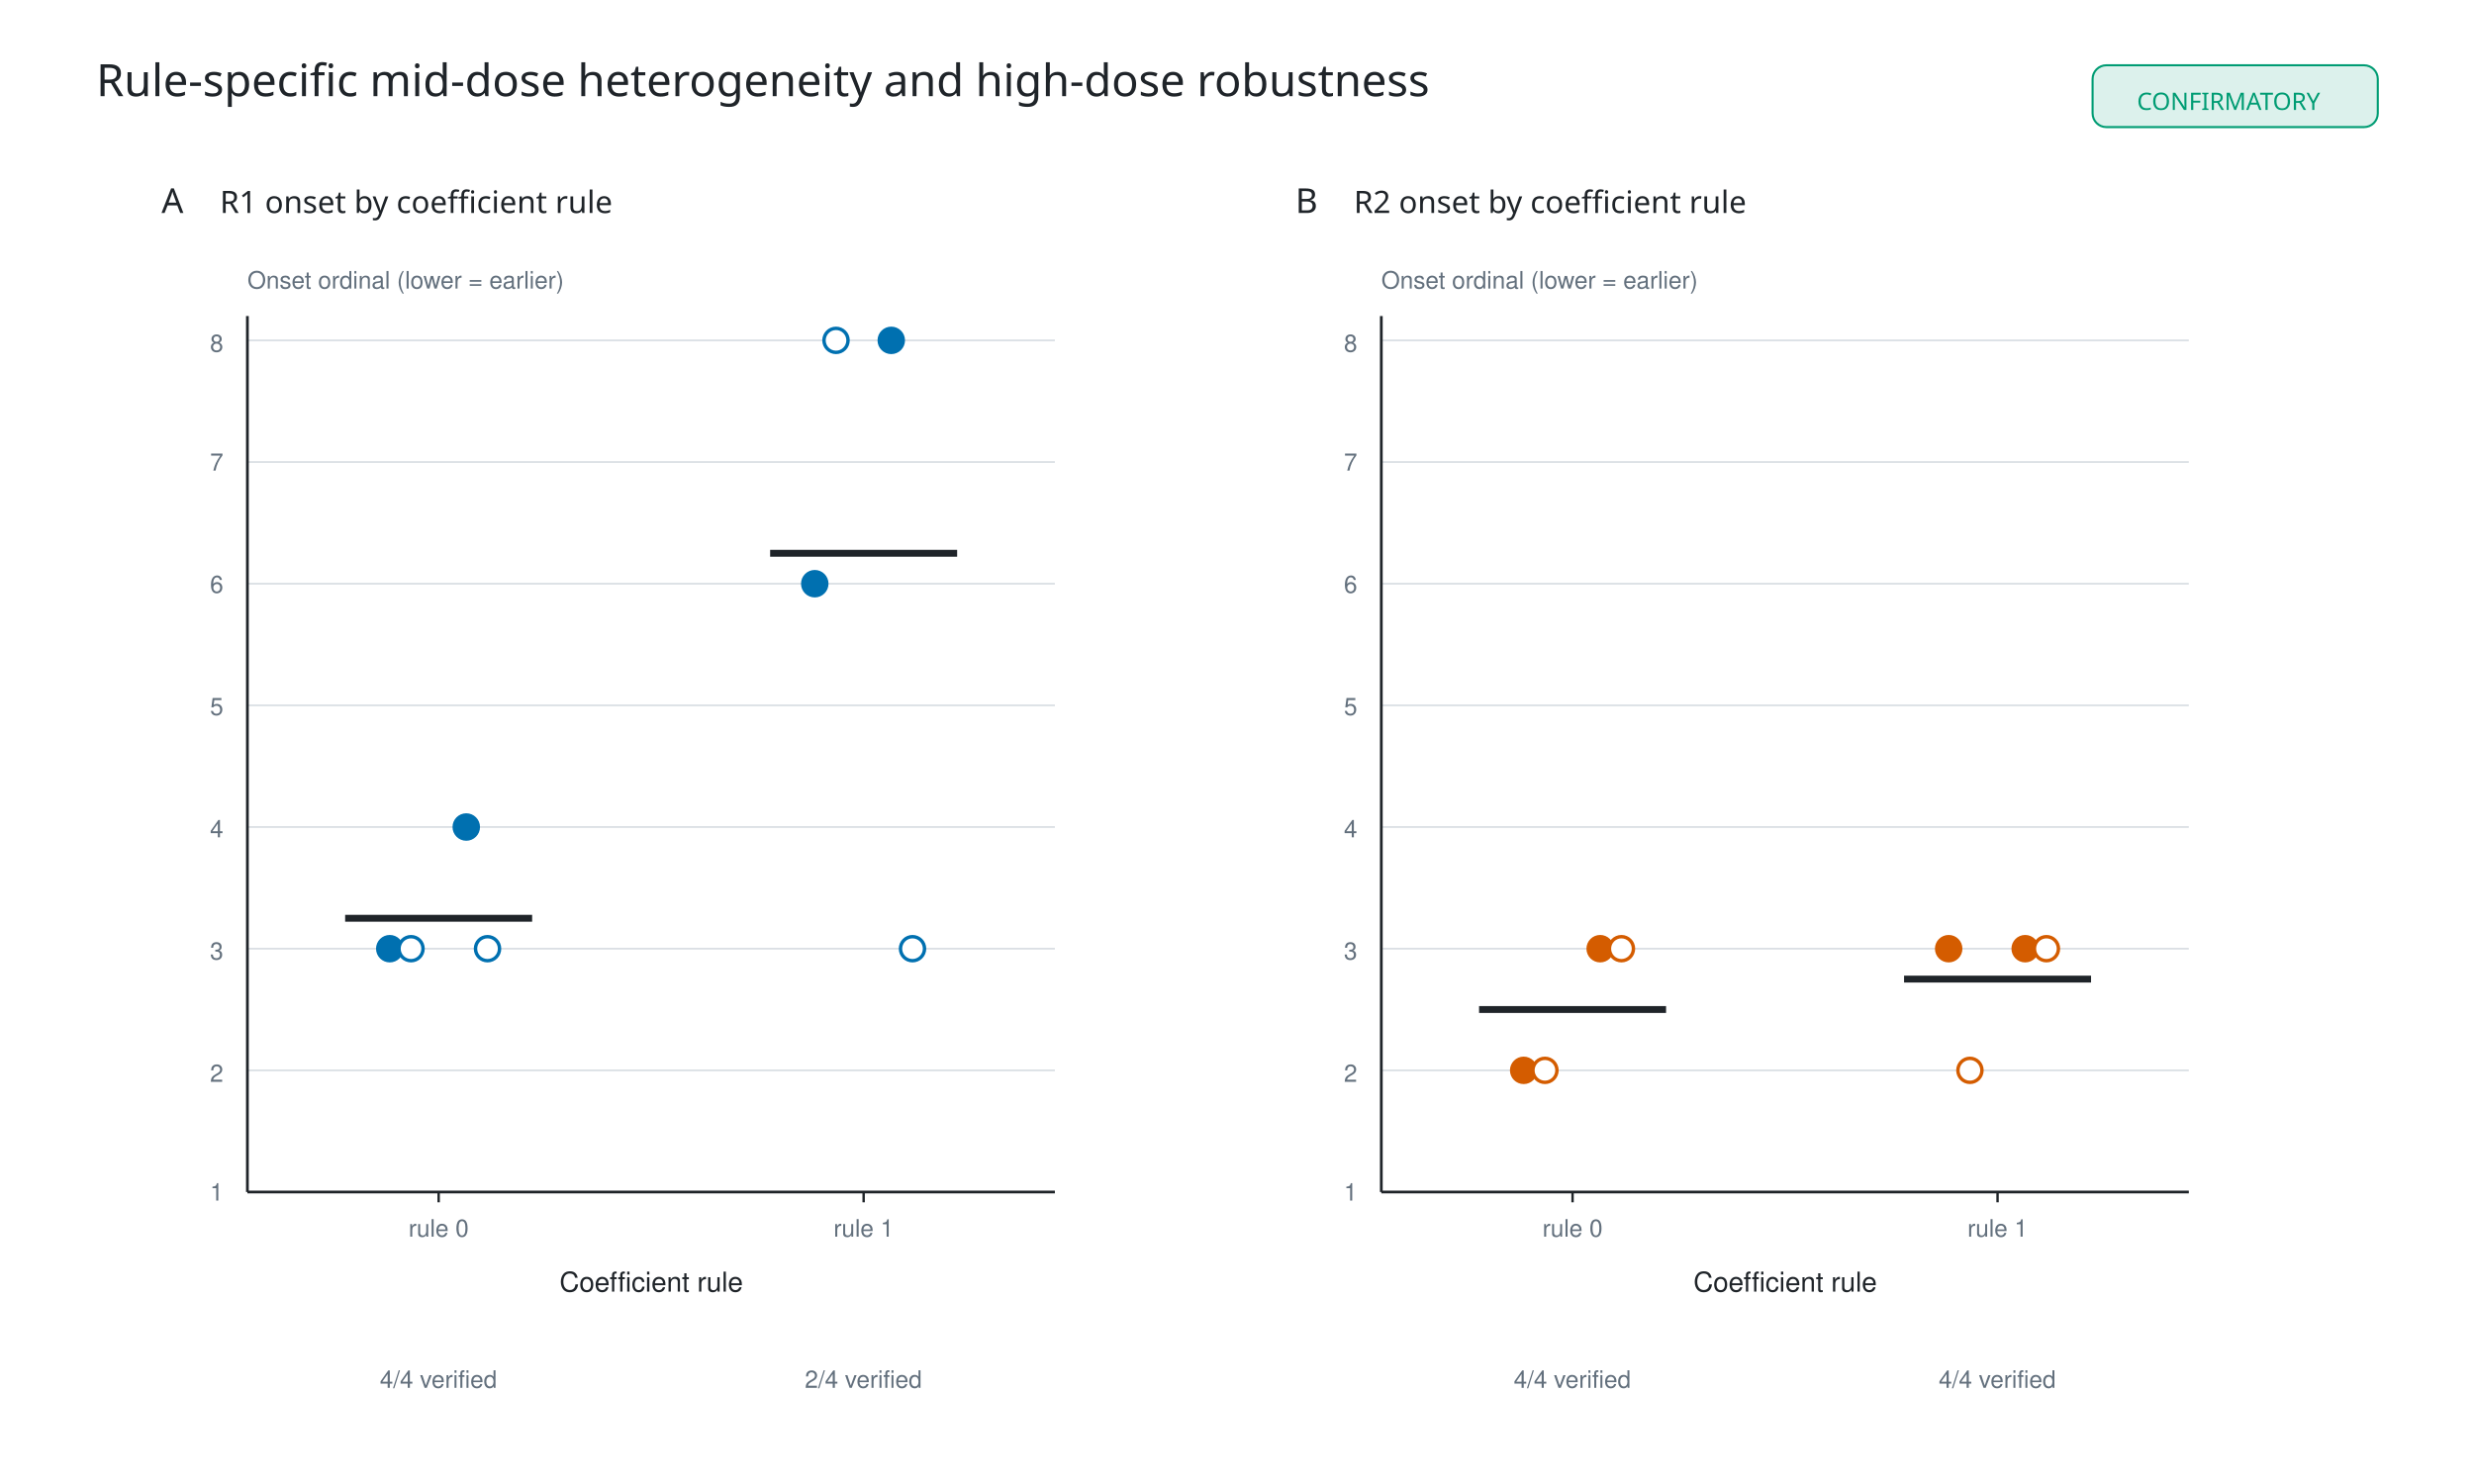
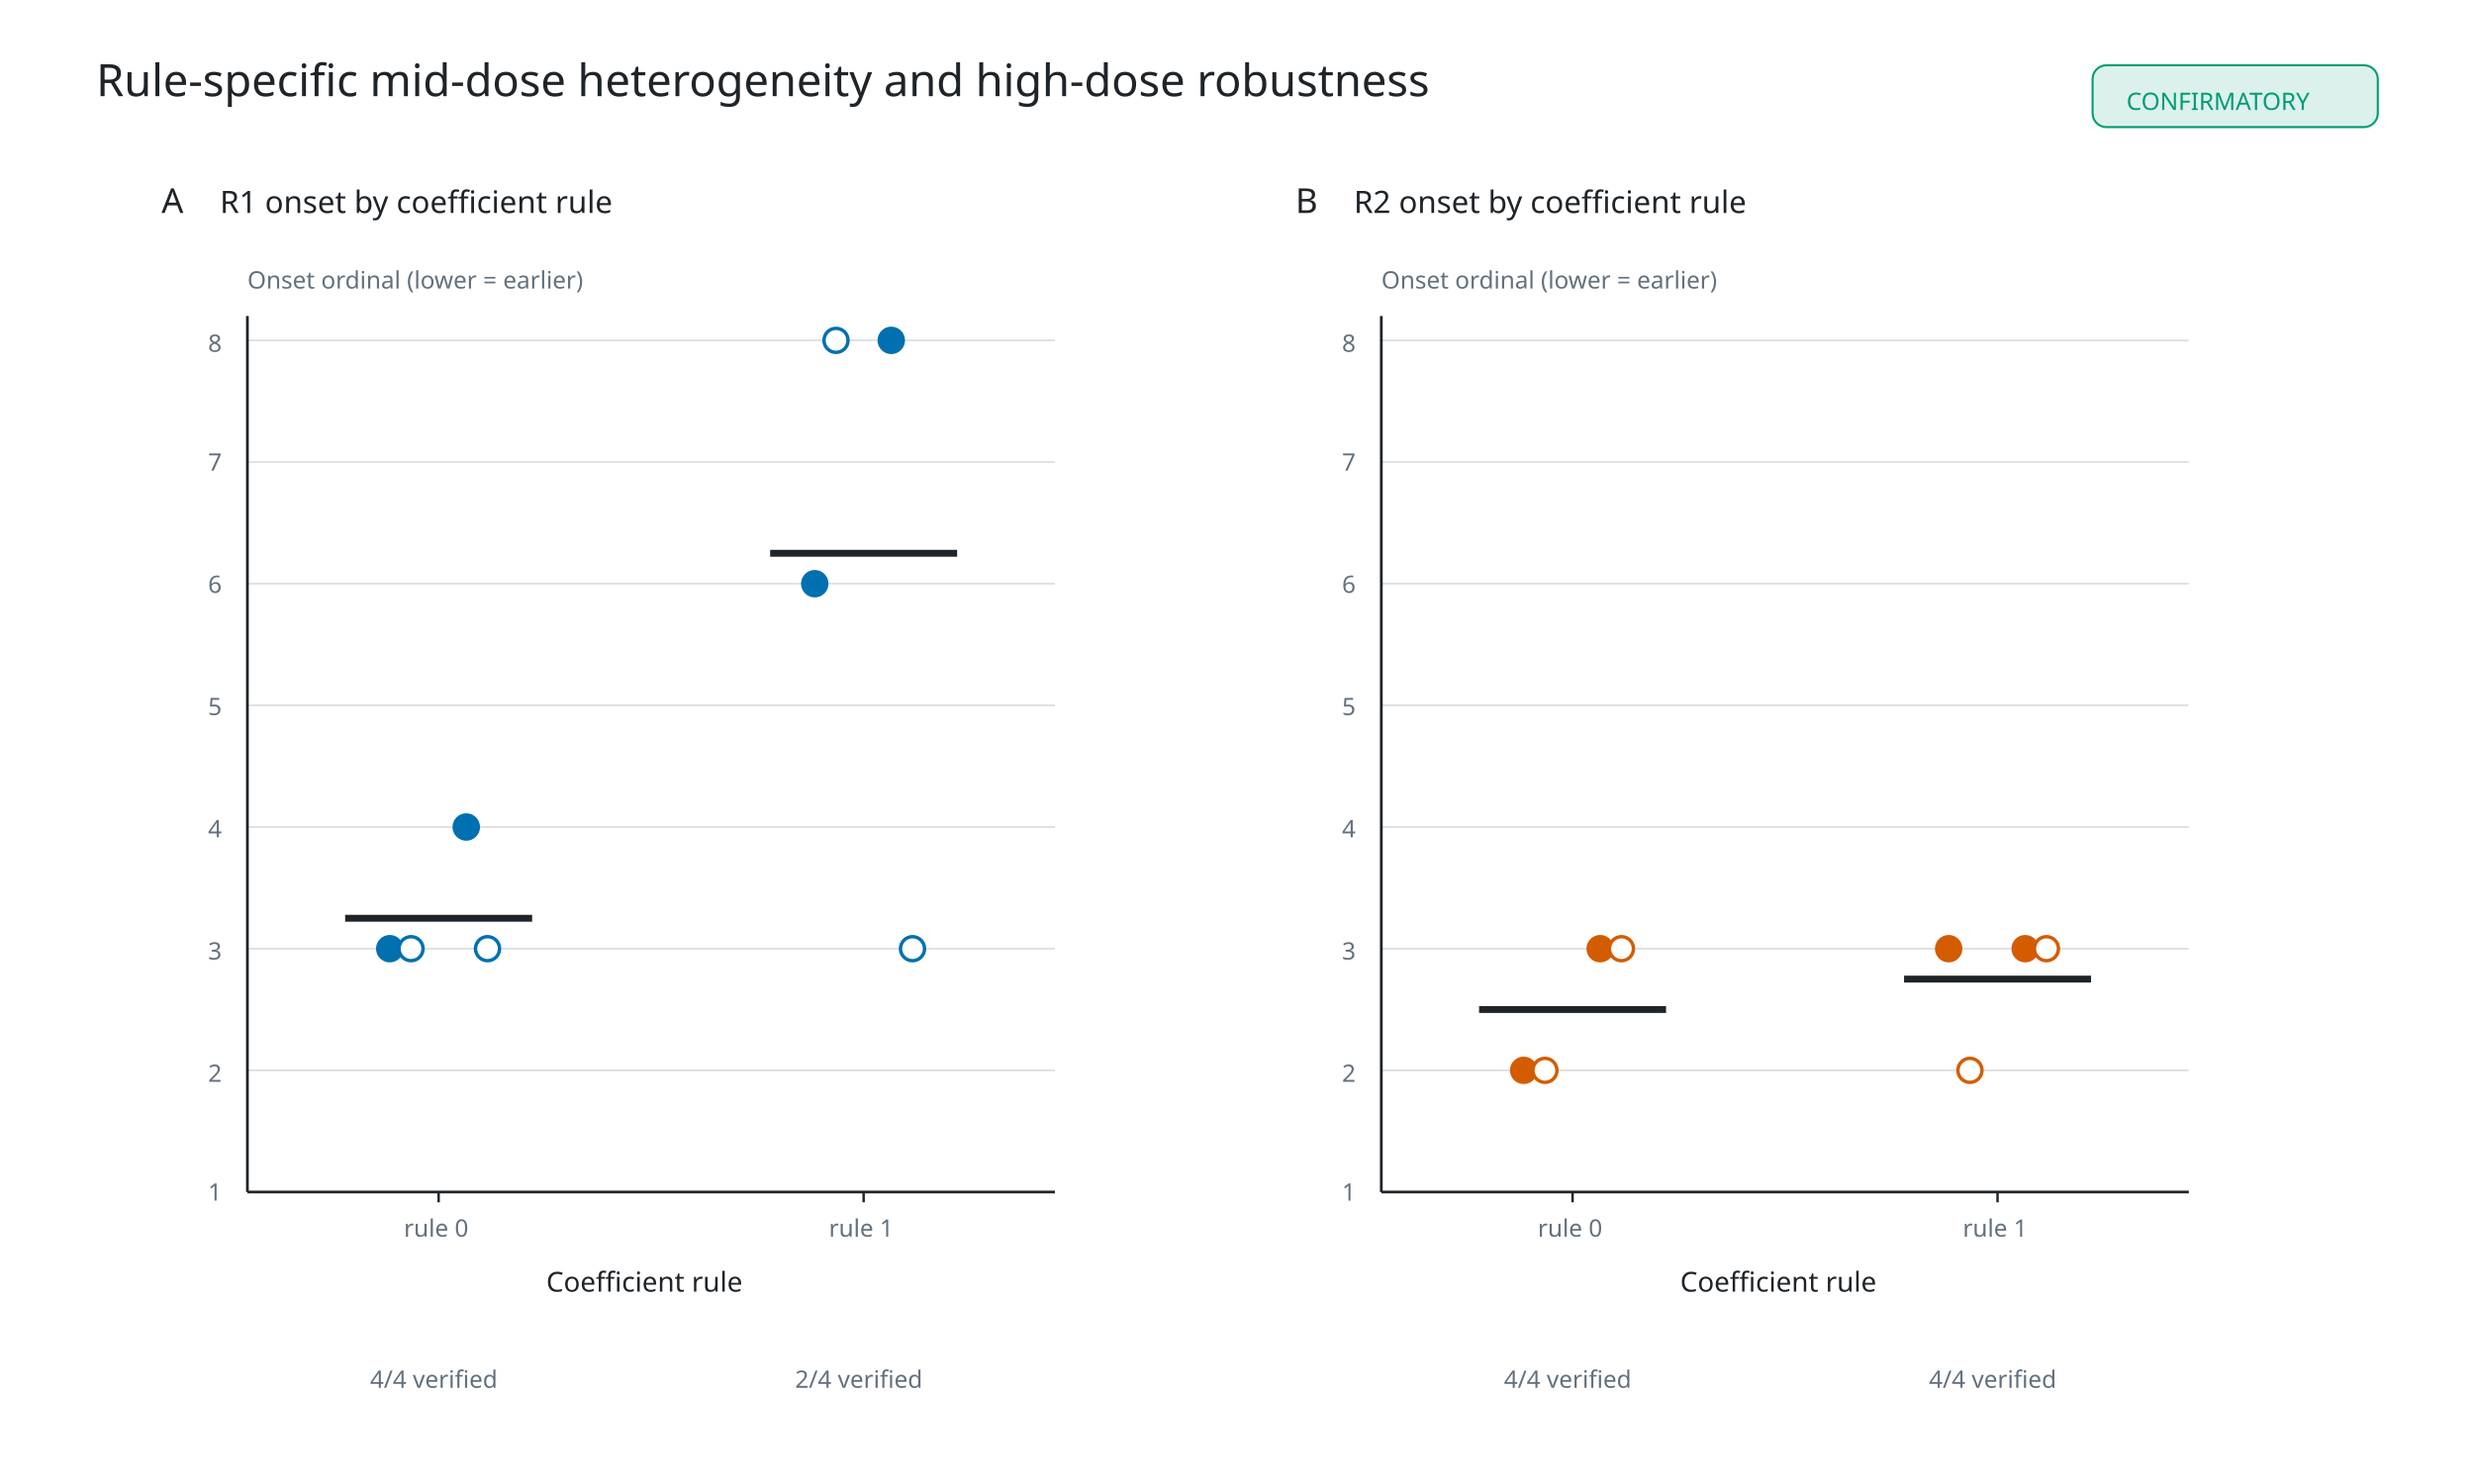
<svg xmlns="http://www.w3.org/2000/svg" width="720" height="432" preserveAspectRatio="xMinYMin meet" viewBox="0 0 720 432" version="1.0" fill-rule="evenodd">
  <clipPath id="clip">
    <rect x="0" y="0" width="720" height="432" />
  </clipPath>
  <g id="group" transform="scale(1,-1) translate(0,-432)" style="clip-path: url(#clip)">
    <g transform="">
-       <text x="28" y="404" style="font-family: Helvetica-Bold; font-size: 13px;fill: rgb(12%,14%,16%); stroke:none;" transform="translate(0,808) scale(1,-1)">Rule-specific mid-dose heterogeneity and high-dose robustness</text>
+       <text x="28" y="404" style="font-family: KeplerVera-Bold; font-size: 13px;fill: rgb(12%,14%,16%); stroke:none;" transform="translate(0,808) scale(1,-1)">Rule-specific mid-dose heterogeneity and high-dose robustness</text>
      <rect x="609" y="395" width="83" height="18" rx="4" ry="4" style="stroke: rgb(0%,61%,45%); stroke-linecap: butt; stroke-width: 0.6; fill: rgb(0%,61%,45%); fill-rule: evenodd; fill-opacity: 0.14;" />
-       <text x="621.919" y="400" style="font-family: Helvetica-Bold; font-size: 7px;fill: rgb(0%,61%,45%); stroke:none;" transform="translate(0,800) scale(1,-1)">CONFIRMATORY</text>
-       <text x="47" y="370" style="font-family: Helvetica-Bold; font-size: 10px;fill: rgb(12%,14%,16%); stroke:none;" transform="translate(0,740) scale(1,-1)">A</text>
-       <text x="64" y="370" style="font-family: Helvetica-Bold; font-size: 9px;fill: rgb(12%,14%,16%); stroke:none;" transform="translate(0,740) scale(1,-1)">R1 onset by coefficient rule</text>
+       <text x="618.855" y="400" style="font-family: KeplerVera-Bold; font-size: 7px;fill: rgb(0%,61%,45%); stroke:none;" transform="translate(0,800) scale(1,-1)">CONFIRMATORY</text>
+       <text x="47" y="370" style="font-family: KeplerVera-Bold; font-size: 10px;fill: rgb(12%,14%,16%); stroke:none;" transform="translate(0,740) scale(1,-1)">A</text>
+       <text x="64" y="370" style="font-family: KeplerVera-Bold; font-size: 9px;fill: rgb(12%,14%,16%); stroke:none;" transform="translate(0,740) scale(1,-1)">R1 onset by coefficient rule</text>
      <path d="M 72,85 L 307,85 Z" style="stroke: rgb(85%,87%,89%); stroke-linecap: butt; stroke-width: 0.5;" />
-       <text x="61.108" y="82.5" style="font-family: Helvetica; font-size: 7px;fill: rgb(39%,44%,49%); stroke:none;" transform="translate(0,165) scale(1,-1)">1</text>
+       <text x="60.546" y="82.5" style="font-family: KeplerVera; font-size: 7px;fill: rgb(39%,44%,49%); stroke:none;" transform="translate(0,165) scale(1,-1)">1</text>
      <path d="M 72,120.417 L 307,120.417 Z" style="stroke: rgb(85%,87%,89%); stroke-linecap: butt; stroke-width: 0.5;" />
-       <text x="61.108" y="117.917" style="font-family: Helvetica; font-size: 7px;fill: rgb(39%,44%,49%); stroke:none;" transform="translate(0,235) scale(1,-1)">2</text>
+       <text x="60.546" y="117.917" style="font-family: KeplerVera; font-size: 7px;fill: rgb(39%,44%,49%); stroke:none;" transform="translate(0,235) scale(1,-1)">2</text>
      <path d="M 72,155.833 L 307,155.833 Z" style="stroke: rgb(85%,87%,89%); stroke-linecap: butt; stroke-width: 0.5;" />
-       <text x="61.108" y="153.333" style="font-family: Helvetica; font-size: 7px;fill: rgb(39%,44%,49%); stroke:none;" transform="translate(0,306) scale(1,-1)">3</text>
+       <text x="60.546" y="153.333" style="font-family: KeplerVera; font-size: 7px;fill: rgb(39%,44%,49%); stroke:none;" transform="translate(0,306) scale(1,-1)">3</text>
      <path d="M 72,191.25 L 307,191.25 Z" style="stroke: rgb(85%,87%,89%); stroke-linecap: butt; stroke-width: 0.5;" />
-       <text x="61.108" y="188.75" style="font-family: Helvetica; font-size: 7px;fill: rgb(39%,44%,49%); stroke:none;" transform="translate(0,377) scale(1,-1)">4</text>
+       <text x="60.546" y="188.75" style="font-family: KeplerVera; font-size: 7px;fill: rgb(39%,44%,49%); stroke:none;" transform="translate(0,377) scale(1,-1)">4</text>
      <path d="M 72,226.667 L 307,226.667 Z" style="stroke: rgb(85%,87%,89%); stroke-linecap: butt; stroke-width: 0.5;" />
-       <text x="61.108" y="224.167" style="font-family: Helvetica; font-size: 7px;fill: rgb(39%,44%,49%); stroke:none;" transform="translate(0,448) scale(1,-1)">5</text>
+       <text x="60.546" y="224.167" style="font-family: KeplerVera; font-size: 7px;fill: rgb(39%,44%,49%); stroke:none;" transform="translate(0,448) scale(1,-1)">5</text>
      <path d="M 72,262.083 L 307,262.083 Z" style="stroke: rgb(85%,87%,89%); stroke-linecap: butt; stroke-width: 0.5;" />
-       <text x="61.108" y="259.583" style="font-family: Helvetica; font-size: 7px;fill: rgb(39%,44%,49%); stroke:none;" transform="translate(0,519) scale(1,-1)">6</text>
+       <text x="60.546" y="259.583" style="font-family: KeplerVera; font-size: 7px;fill: rgb(39%,44%,49%); stroke:none;" transform="translate(0,519) scale(1,-1)">6</text>
      <path d="M 72,297.5 L 307,297.5 Z" style="stroke: rgb(85%,87%,89%); stroke-linecap: butt; stroke-width: 0.5;" />
-       <text x="61.108" y="295.0" style="font-family: Helvetica; font-size: 7px;fill: rgb(39%,44%,49%); stroke:none;" transform="translate(0,590) scale(1,-1)">7</text>
+       <text x="60.546" y="295.0" style="font-family: KeplerVera; font-size: 7px;fill: rgb(39%,44%,49%); stroke:none;" transform="translate(0,590) scale(1,-1)">7</text>
      <path d="M 72,332.917 L 307,332.917 Z" style="stroke: rgb(85%,87%,89%); stroke-linecap: butt; stroke-width: 0.5;" />
-       <text x="61.108" y="330.417" style="font-family: Helvetica; font-size: 7px;fill: rgb(39%,44%,49%); stroke:none;" transform="translate(0,660) scale(1,-1)">8</text>
+       <text x="60.546" y="330.417" style="font-family: KeplerVera; font-size: 7px;fill: rgb(39%,44%,49%); stroke:none;" transform="translate(0,660) scale(1,-1)">8</text>
      <path d="M 127.658,85 L 127.658,82 Z" style="stroke: rgb(12%,14%,16%); stroke-linecap: butt; stroke-width: 0.7;" />
-       <text x="118.904" y="72" style="font-family: Helvetica; font-size: 7px;fill: rgb(39%,44%,49%); stroke:none;" transform="translate(0,144) scale(1,-1)">rule 0</text>
+       <text x="117.536" y="72" style="font-family: KeplerVera; font-size: 7px;fill: rgb(39%,44%,49%); stroke:none;" transform="translate(0,144) scale(1,-1)">rule 0</text>
      <path d="M 251.342,85 L 251.342,82 Z" style="stroke: rgb(12%,14%,16%); stroke-linecap: butt; stroke-width: 0.7;" />
-       <text x="242.589" y="72" style="font-family: Helvetica; font-size: 7px;fill: rgb(39%,44%,49%); stroke:none;" transform="translate(0,144) scale(1,-1)">rule 1</text>
+       <text x="241.22" y="72" style="font-family: KeplerVera; font-size: 7px;fill: rgb(39%,44%,49%); stroke:none;" transform="translate(0,144) scale(1,-1)">rule 1</text>
      <path d="M 72,85 L 307,85 Z" style="stroke: rgb(12%,14%,16%); stroke-linecap: butt; stroke-width: 0.8;" />
      <path d="M 72,85 L 72,340 Z" style="stroke: rgb(12%,14%,16%); stroke-linecap: butt; stroke-width: 0.8;" />
-       <text x="162.824" y="56" style="font-family: Helvetica; font-size: 8px;fill: rgb(12%,14%,16%); stroke:none;" transform="translate(0,112) scale(1,-1)">Coefficient rule</text>
-       <text x="72" y="348" style="font-family: Helvetica; font-size: 7px;fill: rgb(39%,44%,49%); stroke:none;" transform="translate(0,696) scale(1,-1)">Onset ordinal (lower = earlier)</text>
+       <text x="158.973" y="56" style="font-family: KeplerVera; font-size: 8px;fill: rgb(12%,14%,16%); stroke:none;" transform="translate(0,112) scale(1,-1)">Coefficient rule</text>
+       <text x="72" y="348" style="font-family: KeplerVera; font-size: 7px;fill: rgb(39%,44%,49%); stroke:none;" transform="translate(0,696) scale(1,-1)">Onset ordinal (lower = earlier)</text>
      <circle cx="113.434" cy="155.833" r="3.5" style="stroke: rgb(0%,44%,69%); stroke-linecap: butt; stroke-width: 1; fill: rgb(0%,44%,69%); fill-rule: evenodd;" />
      <circle cx="119.618" cy="155.833" r="3.5" style="stroke: rgb(0%,44%,69%); stroke-linecap: butt; stroke-width: 1; fill: rgb(100%,100%,100%); fill-rule: evenodd;" />
      <circle cx="135.697" cy="191.25" r="3.5" style="stroke: rgb(0%,44%,69%); stroke-linecap: butt; stroke-width: 1; fill: rgb(0%,44%,69%); fill-rule: evenodd;" />
      <circle cx="141.882" cy="155.833" r="3.5" style="stroke: rgb(0%,44%,69%); stroke-linecap: butt; stroke-width: 1; fill: rgb(100%,100%,100%); fill-rule: evenodd;" />
      <path d="M 100.447,164.688 L 154.868,164.688 Z" style="stroke: rgb(12%,14%,16%); stroke-linecap: butt; stroke-width: 2.0;" />
-       <text x="110.539" y="28" style="font-family: Helvetica; font-size: 7px;fill: rgb(39%,44%,49%); stroke:none;" transform="translate(0,56) scale(1,-1)">4/4 verified</text>
+       <text x="107.697" y="28" style="font-family: KeplerVera; font-size: 7px;fill: rgb(39%,44%,49%); stroke:none;" transform="translate(0,56) scale(1,-1)">4/4 verified</text>
      <circle cx="237.118" cy="262.083" r="3.5" style="stroke: rgb(0%,44%,69%); stroke-linecap: butt; stroke-width: 1; fill: rgb(0%,44%,69%); fill-rule: evenodd;" />
      <circle cx="243.303" cy="332.917" r="3.5" style="stroke: rgb(0%,44%,69%); stroke-linecap: butt; stroke-width: 1; fill: rgb(100%,100%,100%); fill-rule: evenodd;" />
      <circle cx="259.382" cy="332.917" r="3.5" style="stroke: rgb(0%,44%,69%); stroke-linecap: butt; stroke-width: 1; fill: rgb(0%,44%,69%); fill-rule: evenodd;" />
      <circle cx="265.566" cy="155.833" r="3.5" style="stroke: rgb(0%,44%,69%); stroke-linecap: butt; stroke-width: 1; fill: rgb(100%,100%,100%); fill-rule: evenodd;" />
      <path d="M 224.132,270.938 L 278.553,270.938 Z" style="stroke: rgb(12%,14%,16%); stroke-linecap: butt; stroke-width: 2.0;" />
-       <text x="234.224" y="28" style="font-family: Helvetica; font-size: 7px;fill: rgb(39%,44%,49%); stroke:none;" transform="translate(0,56) scale(1,-1)">2/4 verified</text>
-       <text x="377" y="370" style="font-family: Helvetica-Bold; font-size: 10px;fill: rgb(12%,14%,16%); stroke:none;" transform="translate(0,740) scale(1,-1)">B</text>
-       <text x="394" y="370" style="font-family: Helvetica-Bold; font-size: 9px;fill: rgb(12%,14%,16%); stroke:none;" transform="translate(0,740) scale(1,-1)">R2 onset by coefficient rule</text>
+       <text x="231.381" y="28" style="font-family: KeplerVera; font-size: 7px;fill: rgb(39%,44%,49%); stroke:none;" transform="translate(0,56) scale(1,-1)">2/4 verified</text>
+       <text x="377" y="370" style="font-family: KeplerVera-Bold; font-size: 10px;fill: rgb(12%,14%,16%); stroke:none;" transform="translate(0,740) scale(1,-1)">B</text>
+       <text x="394" y="370" style="font-family: KeplerVera-Bold; font-size: 9px;fill: rgb(12%,14%,16%); stroke:none;" transform="translate(0,740) scale(1,-1)">R2 onset by coefficient rule</text>
      <path d="M 402,85 L 637,85 Z" style="stroke: rgb(85%,87%,89%); stroke-linecap: butt; stroke-width: 0.5;" />
-       <text x="391.108" y="82.5" style="font-family: Helvetica; font-size: 7px;fill: rgb(39%,44%,49%); stroke:none;" transform="translate(0,165) scale(1,-1)">1</text>
+       <text x="390.546" y="82.5" style="font-family: KeplerVera; font-size: 7px;fill: rgb(39%,44%,49%); stroke:none;" transform="translate(0,165) scale(1,-1)">1</text>
      <path d="M 402,120.417 L 637,120.417 Z" style="stroke: rgb(85%,87%,89%); stroke-linecap: butt; stroke-width: 0.5;" />
-       <text x="391.108" y="117.917" style="font-family: Helvetica; font-size: 7px;fill: rgb(39%,44%,49%); stroke:none;" transform="translate(0,235) scale(1,-1)">2</text>
+       <text x="390.546" y="117.917" style="font-family: KeplerVera; font-size: 7px;fill: rgb(39%,44%,49%); stroke:none;" transform="translate(0,235) scale(1,-1)">2</text>
      <path d="M 402,155.833 L 637,155.833 Z" style="stroke: rgb(85%,87%,89%); stroke-linecap: butt; stroke-width: 0.5;" />
-       <text x="391.108" y="153.333" style="font-family: Helvetica; font-size: 7px;fill: rgb(39%,44%,49%); stroke:none;" transform="translate(0,306) scale(1,-1)">3</text>
+       <text x="390.546" y="153.333" style="font-family: KeplerVera; font-size: 7px;fill: rgb(39%,44%,49%); stroke:none;" transform="translate(0,306) scale(1,-1)">3</text>
      <path d="M 402,191.25 L 637,191.25 Z" style="stroke: rgb(85%,87%,89%); stroke-linecap: butt; stroke-width: 0.5;" />
-       <text x="391.108" y="188.75" style="font-family: Helvetica; font-size: 7px;fill: rgb(39%,44%,49%); stroke:none;" transform="translate(0,377) scale(1,-1)">4</text>
+       <text x="390.546" y="188.75" style="font-family: KeplerVera; font-size: 7px;fill: rgb(39%,44%,49%); stroke:none;" transform="translate(0,377) scale(1,-1)">4</text>
      <path d="M 402,226.667 L 637,226.667 Z" style="stroke: rgb(85%,87%,89%); stroke-linecap: butt; stroke-width: 0.5;" />
-       <text x="391.108" y="224.167" style="font-family: Helvetica; font-size: 7px;fill: rgb(39%,44%,49%); stroke:none;" transform="translate(0,448) scale(1,-1)">5</text>
+       <text x="390.546" y="224.167" style="font-family: KeplerVera; font-size: 7px;fill: rgb(39%,44%,49%); stroke:none;" transform="translate(0,448) scale(1,-1)">5</text>
      <path d="M 402,262.083 L 637,262.083 Z" style="stroke: rgb(85%,87%,89%); stroke-linecap: butt; stroke-width: 0.5;" />
-       <text x="391.108" y="259.583" style="font-family: Helvetica; font-size: 7px;fill: rgb(39%,44%,49%); stroke:none;" transform="translate(0,519) scale(1,-1)">6</text>
+       <text x="390.546" y="259.583" style="font-family: KeplerVera; font-size: 7px;fill: rgb(39%,44%,49%); stroke:none;" transform="translate(0,519) scale(1,-1)">6</text>
      <path d="M 402,297.5 L 637,297.5 Z" style="stroke: rgb(85%,87%,89%); stroke-linecap: butt; stroke-width: 0.5;" />
-       <text x="391.108" y="295.0" style="font-family: Helvetica; font-size: 7px;fill: rgb(39%,44%,49%); stroke:none;" transform="translate(0,590) scale(1,-1)">7</text>
+       <text x="390.546" y="295.0" style="font-family: KeplerVera; font-size: 7px;fill: rgb(39%,44%,49%); stroke:none;" transform="translate(0,590) scale(1,-1)">7</text>
      <path d="M 402,332.917 L 637,332.917 Z" style="stroke: rgb(85%,87%,89%); stroke-linecap: butt; stroke-width: 0.5;" />
-       <text x="391.108" y="330.417" style="font-family: Helvetica; font-size: 7px;fill: rgb(39%,44%,49%); stroke:none;" transform="translate(0,660) scale(1,-1)">8</text>
+       <text x="390.546" y="330.417" style="font-family: KeplerVera; font-size: 7px;fill: rgb(39%,44%,49%); stroke:none;" transform="translate(0,660) scale(1,-1)">8</text>
      <path d="M 457.658,85 L 457.658,82 Z" style="stroke: rgb(12%,14%,16%); stroke-linecap: butt; stroke-width: 0.7;" />
-       <text x="448.904" y="72" style="font-family: Helvetica; font-size: 7px;fill: rgb(39%,44%,49%); stroke:none;" transform="translate(0,144) scale(1,-1)">rule 0</text>
+       <text x="447.536" y="72" style="font-family: KeplerVera; font-size: 7px;fill: rgb(39%,44%,49%); stroke:none;" transform="translate(0,144) scale(1,-1)">rule 0</text>
      <path d="M 581.342,85 L 581.342,82 Z" style="stroke: rgb(12%,14%,16%); stroke-linecap: butt; stroke-width: 0.7;" />
-       <text x="572.589" y="72" style="font-family: Helvetica; font-size: 7px;fill: rgb(39%,44%,49%); stroke:none;" transform="translate(0,144) scale(1,-1)">rule 1</text>
+       <text x="571.22" y="72" style="font-family: KeplerVera; font-size: 7px;fill: rgb(39%,44%,49%); stroke:none;" transform="translate(0,144) scale(1,-1)">rule 1</text>
      <path d="M 402,85 L 637,85 Z" style="stroke: rgb(12%,14%,16%); stroke-linecap: butt; stroke-width: 0.8;" />
      <path d="M 402,85 L 402,340 Z" style="stroke: rgb(12%,14%,16%); stroke-linecap: butt; stroke-width: 0.8;" />
-       <text x="492.824" y="56" style="font-family: Helvetica; font-size: 8px;fill: rgb(12%,14%,16%); stroke:none;" transform="translate(0,112) scale(1,-1)">Coefficient rule</text>
-       <text x="402" y="348" style="font-family: Helvetica; font-size: 7px;fill: rgb(39%,44%,49%); stroke:none;" transform="translate(0,696) scale(1,-1)">Onset ordinal (lower = earlier)</text>
+       <text x="488.973" y="56" style="font-family: KeplerVera; font-size: 8px;fill: rgb(12%,14%,16%); stroke:none;" transform="translate(0,112) scale(1,-1)">Coefficient rule</text>
+       <text x="402" y="348" style="font-family: KeplerVera; font-size: 7px;fill: rgb(39%,44%,49%); stroke:none;" transform="translate(0,696) scale(1,-1)">Onset ordinal (lower = earlier)</text>
      <circle cx="443.434" cy="120.417" r="3.5" style="stroke: rgb(83%,36%,0%); stroke-linecap: butt; stroke-width: 1; fill: rgb(83%,36%,0%); fill-rule: evenodd;" />
      <circle cx="449.618" cy="120.417" r="3.5" style="stroke: rgb(83%,36%,0%); stroke-linecap: butt; stroke-width: 1; fill: rgb(100%,100%,100%); fill-rule: evenodd;" />
      <circle cx="465.697" cy="155.833" r="3.5" style="stroke: rgb(83%,36%,0%); stroke-linecap: butt; stroke-width: 1; fill: rgb(83%,36%,0%); fill-rule: evenodd;" />
      <circle cx="471.882" cy="155.833" r="3.5" style="stroke: rgb(83%,36%,0%); stroke-linecap: butt; stroke-width: 1; fill: rgb(100%,100%,100%); fill-rule: evenodd;" />
      <path d="M 430.447,138.125 L 484.868,138.125 Z" style="stroke: rgb(12%,14%,16%); stroke-linecap: butt; stroke-width: 2.0;" />
-       <text x="440.539" y="28" style="font-family: Helvetica; font-size: 7px;fill: rgb(39%,44%,49%); stroke:none;" transform="translate(0,56) scale(1,-1)">4/4 verified</text>
+       <text x="437.697" y="28" style="font-family: KeplerVera; font-size: 7px;fill: rgb(39%,44%,49%); stroke:none;" transform="translate(0,56) scale(1,-1)">4/4 verified</text>
      <circle cx="567.118" cy="155.833" r="3.5" style="stroke: rgb(83%,36%,0%); stroke-linecap: butt; stroke-width: 1; fill: rgb(83%,36%,0%); fill-rule: evenodd;" />
      <circle cx="573.303" cy="120.417" r="3.5" style="stroke: rgb(83%,36%,0%); stroke-linecap: butt; stroke-width: 1; fill: rgb(100%,100%,100%); fill-rule: evenodd;" />
      <circle cx="589.382" cy="155.833" r="3.5" style="stroke: rgb(83%,36%,0%); stroke-linecap: butt; stroke-width: 1; fill: rgb(83%,36%,0%); fill-rule: evenodd;" />
      <circle cx="595.566" cy="155.833" r="3.5" style="stroke: rgb(83%,36%,0%); stroke-linecap: butt; stroke-width: 1; fill: rgb(100%,100%,100%); fill-rule: evenodd;" />
      <path d="M 554.132,146.979 L 608.553,146.979 Z" style="stroke: rgb(12%,14%,16%); stroke-linecap: butt; stroke-width: 2.0;" />
-       <text x="564.224" y="28" style="font-family: Helvetica; font-size: 7px;fill: rgb(39%,44%,49%); stroke:none;" transform="translate(0,56) scale(1,-1)">4/4 verified</text>
+       <text x="561.381" y="28" style="font-family: KeplerVera; font-size: 7px;fill: rgb(39%,44%,49%); stroke:none;" transform="translate(0,56) scale(1,-1)">4/4 verified</text>
    </g>
  </g>
</svg>
